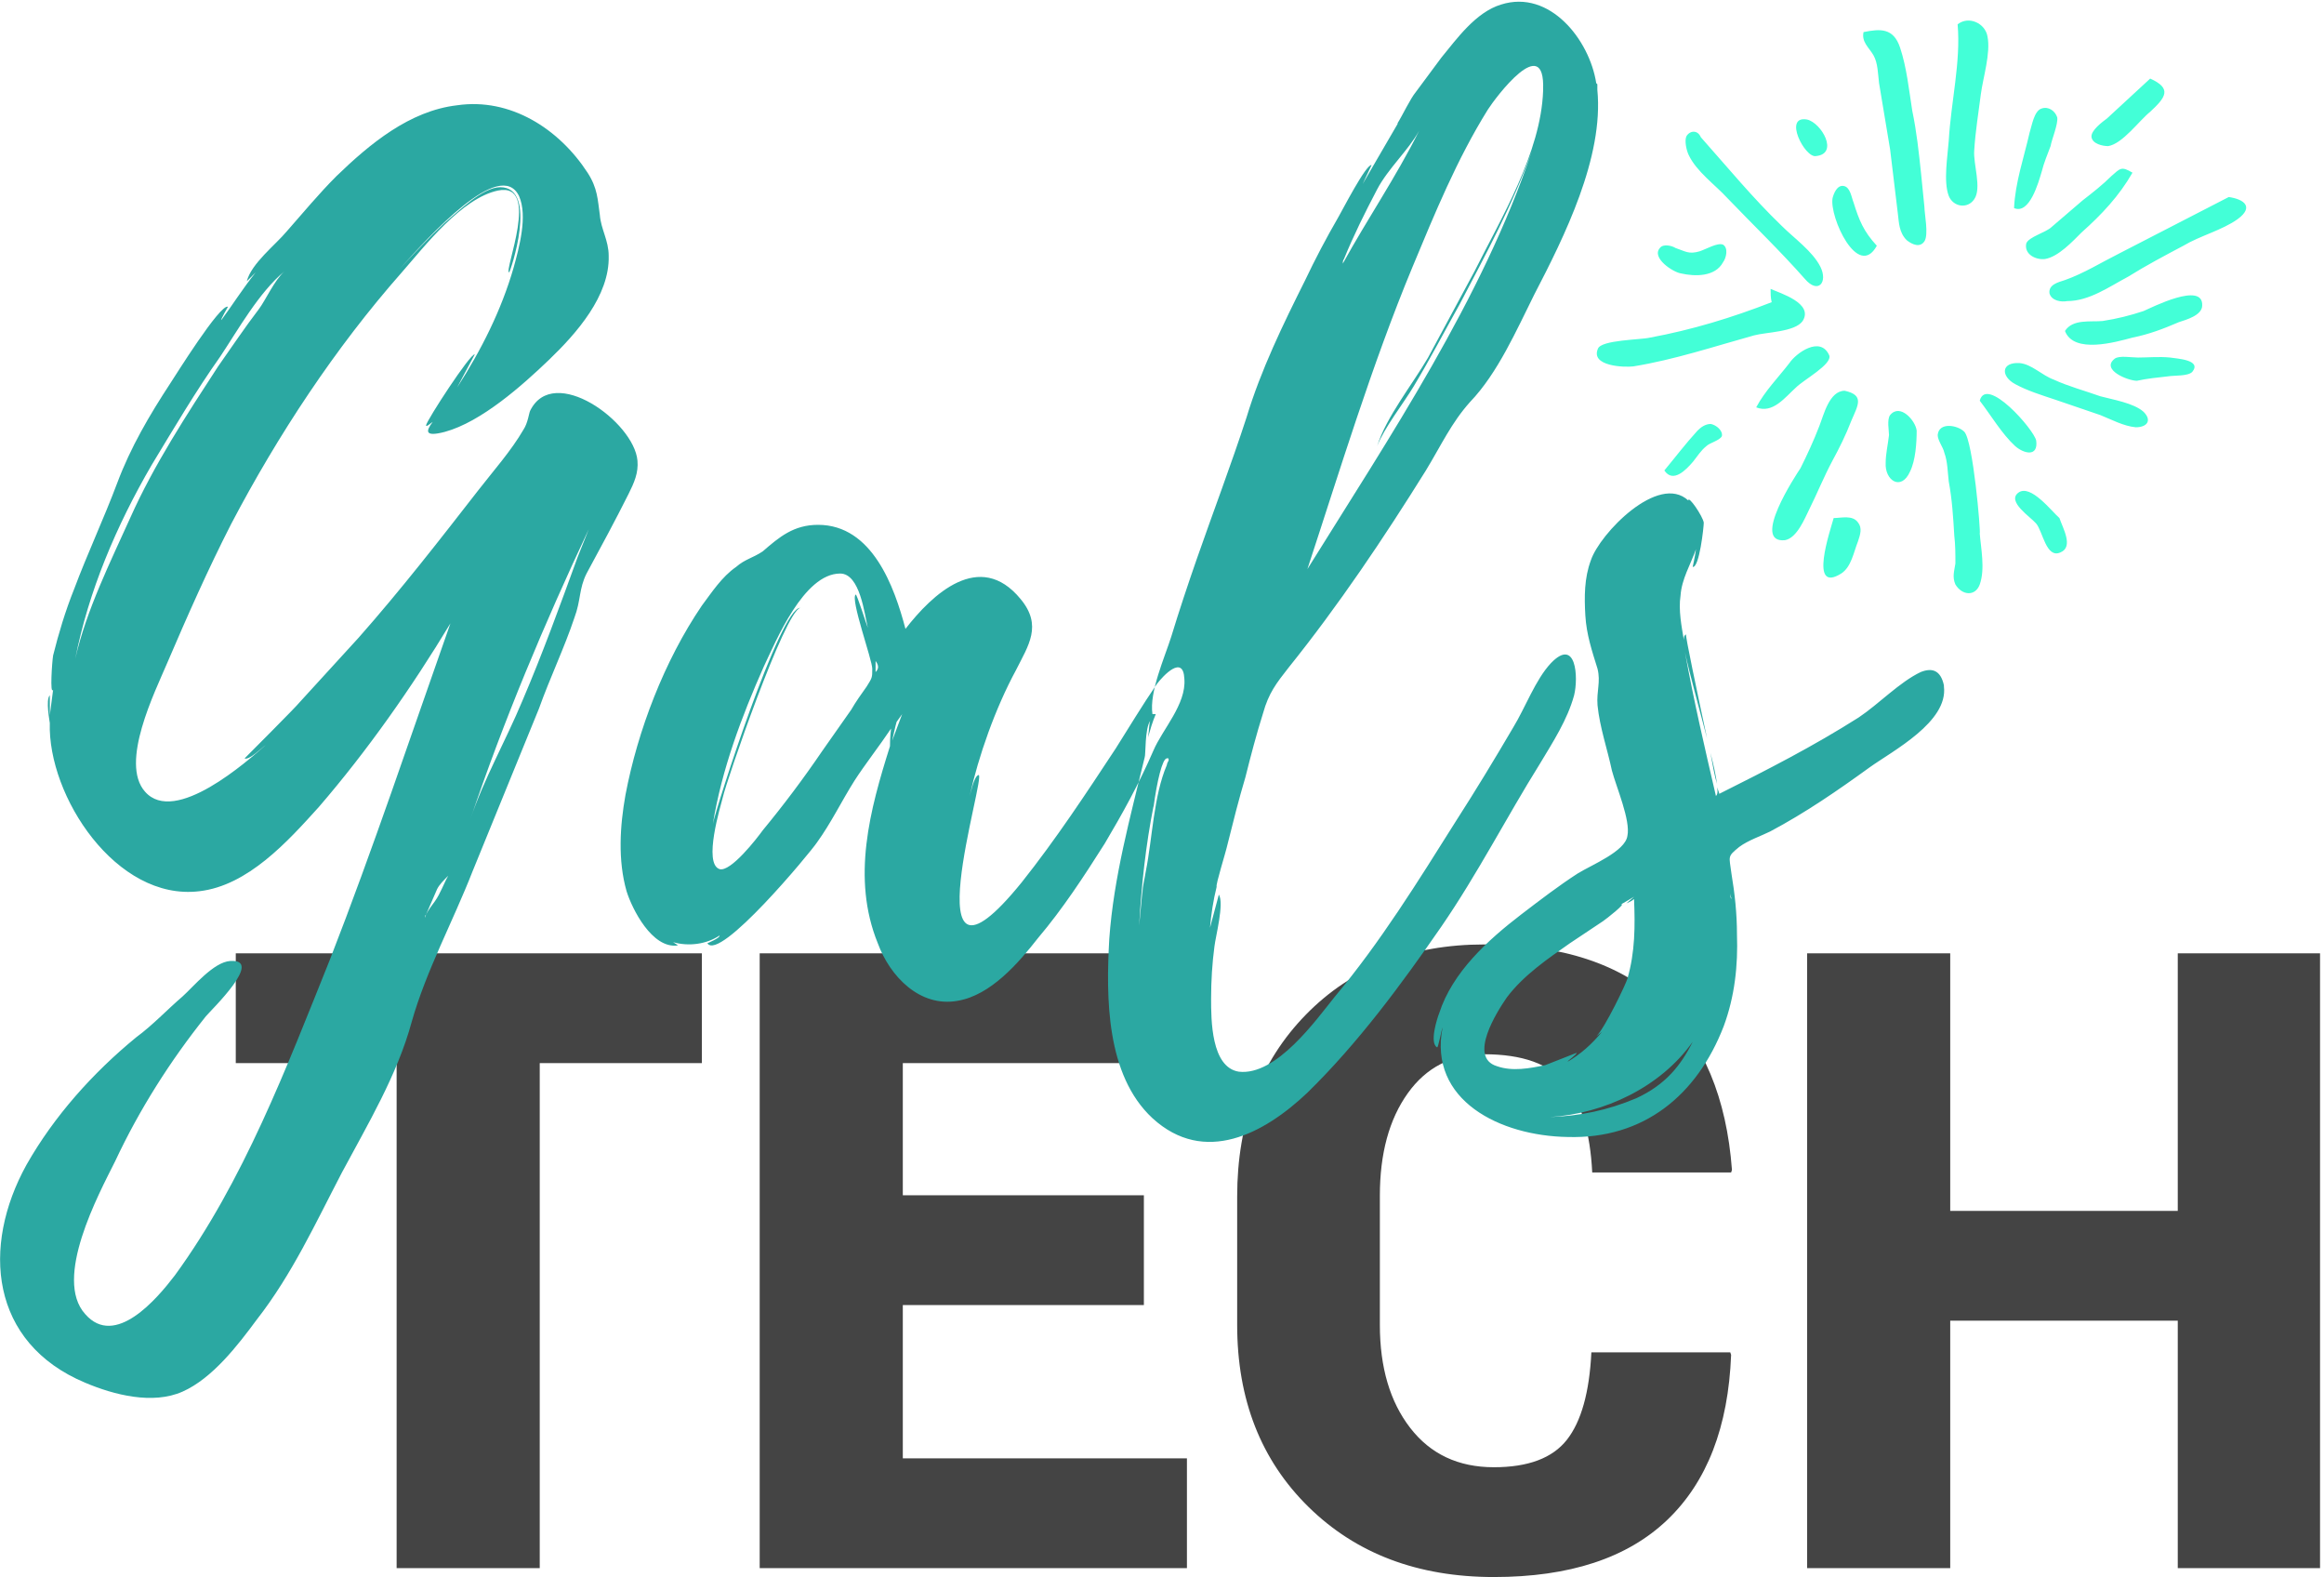
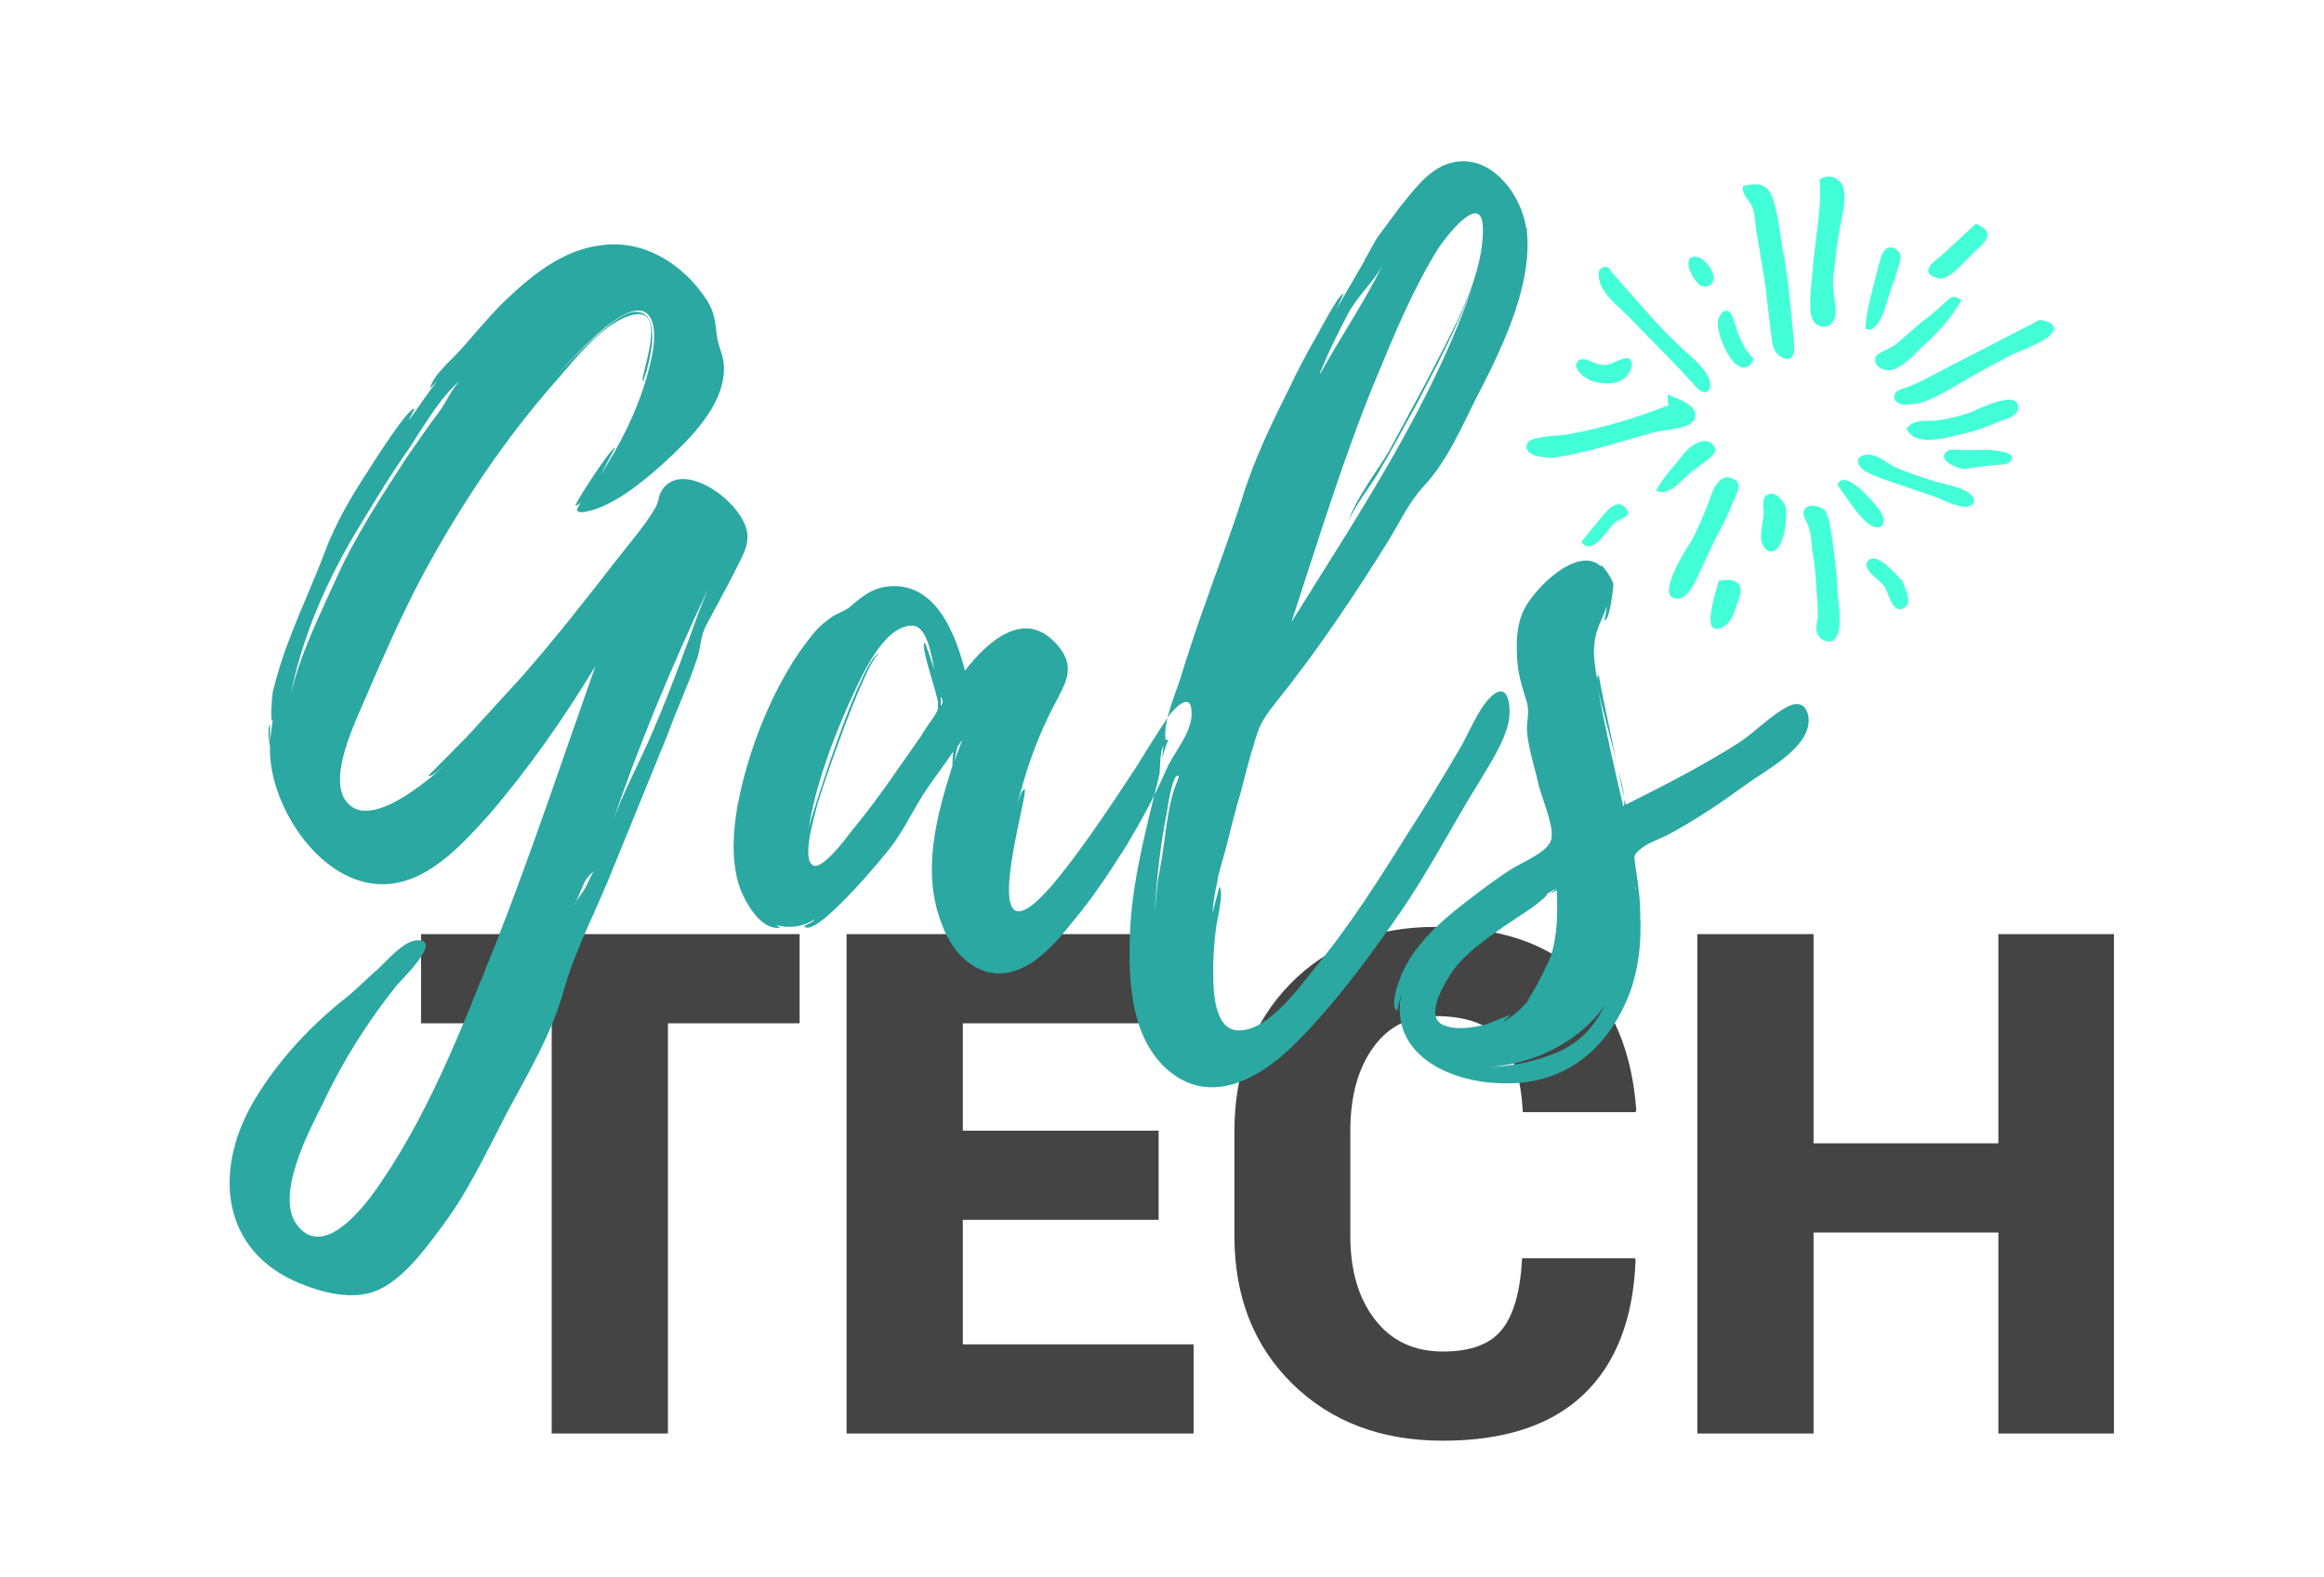
- <svg xmlns="http://www.w3.org/2000/svg" width="370px" height="251px" viewBox="0 0 370 251" version="1.1">
-   <defs />
+ <svg xmlns="http://www.w3.org/2000/svg" width="370px" height="251px" viewBox="0 0 370 251" version="1.1" id="svg13">
+   <defs id="defs6" />
  <g id="Artboard-3" stroke="none" stroke-width="1" fill="none" fill-rule="evenodd" transform="translate(-15, -74)">
-     <g id="GalsTech" transform="translate(15, 74)">
-       <path d="M111.741,169.214 L85.931,169.214 L85.931,249.601 L63.146,249.601 L63.146,169.214 L37.537,169.214 L37.537,151.739 L111.741,151.739 L111.741,169.214 Z M182.114,207.727 L143.735,207.727 L143.735,232.126 L188.969,232.126 L188.969,249.601 L120.949,249.601 L120.949,151.739 L189.104,151.739 L189.104,169.214 L143.735,169.214 L143.735,190.252 L182.114,190.252 L182.114,207.727 Z M275.473,215.255 L275.607,215.659 C275.159,227.13 271.765,235.89 265.425,241.939 C259.084,247.988 249.887,251.013 237.834,251.013 C225.735,251.013 215.9,247.294 208.327,239.855 C200.754,232.417 196.968,222.761 196.968,210.886 L196.968,190.453 C196.968,178.624 200.608,168.979 207.89,161.518 C215.171,154.057 224.637,150.327 236.288,150.327 C248.655,150.327 258.11,153.441 264.652,159.67 C271.194,165.898 274.891,174.748 275.742,186.219 L275.607,186.622 L253.494,186.622 C253.181,180.259 251.758,175.532 249.226,172.44 C246.694,169.348 242.382,167.803 236.288,167.803 C231.135,167.803 227.079,169.875 224.122,174.02 C221.165,178.165 219.686,183.598 219.686,190.319 L219.686,210.886 C219.686,217.653 221.299,223.119 224.525,227.286 C227.752,231.454 232.188,233.537 237.834,233.537 C243.3,233.537 247.176,232.081 249.461,229.168 C251.747,226.256 253.046,221.618 253.36,215.255 L275.473,215.255 Z M369.37,249.601 L346.719,249.601 L346.719,210.214 L310.491,210.214 L310.491,249.601 L287.706,249.601 L287.706,151.739 L310.491,151.739 L310.491,192.739 L346.719,192.739 L346.719,151.739 L369.37,151.739 L369.37,249.601 Z" id="TECH" fill="#444444" />
-       <path d="M101.489,73.317 C101.665,75.255 100.96,76.841 100.079,78.603 C97.965,82.832 95.674,87.06 93.384,91.289 C92.151,93.756 92.503,95.518 91.446,98.337 C89.86,103.094 87.569,107.852 85.807,112.785 L75.236,138.686 C72.064,146.791 67.835,154.544 65.545,162.649 C63.254,171.106 58.497,179.035 54.445,186.611 C50.216,194.716 46.516,202.821 40.877,210.045 C37.882,214.098 33.83,219.384 29.072,221.498 C24.315,223.612 18.148,222.027 13.567,220.088 C-1.586,213.745 -2.995,198.416 4.229,185.378 C8.634,177.625 14.8,170.754 21.672,165.115 C24.315,163.177 26.606,160.71 29.072,158.596 C30.834,157.01 34.006,153.134 36.649,152.958 C42.111,152.605 33.653,160.71 32.772,161.768 C27.134,168.815 22.201,176.568 18.324,184.849 C15.681,190.135 8.457,203.526 13.567,209.164 C18.324,214.626 25.02,206.698 27.839,202.997 C38.763,188.021 45.635,169.873 52.506,152.782 C59.378,135.162 65.369,117.19 71.712,99.218 C65.545,109.437 58.497,119.481 50.744,128.467 C45.811,133.929 39.468,140.976 31.715,141.857 C18.501,143.443 7.576,126.705 7.929,115.076 C7.929,114.899 7.224,111.376 7.929,110.671 L7.929,113.842 L8.457,109.79 C7.929,110.671 8.281,105.385 8.457,104.328 C9.338,100.804 10.396,97.28 11.805,93.756 C13.919,88.118 16.562,82.479 18.677,76.841 C20.791,71.203 23.786,66.093 27.134,60.983 C27.839,59.926 35.063,48.297 36.296,48.826 C36.296,48.826 35.063,50.94 35.239,50.94 C36.825,48.826 38.587,46.007 40.701,43.364 L39.292,44.773 C39.997,41.954 43.873,38.959 45.635,36.845 C48.278,33.849 50.744,30.854 53.564,28.035 C58.849,22.925 65.193,17.639 72.769,16.758 C81.226,15.525 88.979,20.458 93.56,27.506 C95.146,29.973 95.146,31.735 95.498,34.202 C95.674,36.492 96.908,38.254 96.908,40.721 C97.084,47.064 91.798,53.055 87.393,57.283 C83.165,61.336 76.645,67.15 70.831,68.736 C67.483,69.617 67.835,68.56 68.893,67.15 C68.364,67.503 67.835,68.031 67.835,67.679 C68.012,66.798 74.883,56.226 75.588,56.402 C75.588,56.402 72.945,61.336 72.769,61.688 C76.645,55.698 79.817,49.354 81.755,42.659 C82.636,39.488 84.046,34.378 82.636,31.206 C79.641,25.039 68.364,37.549 63.607,42.835 C65.897,40.368 68.188,37.902 70.831,35.435 C72.945,33.673 76.821,29.797 79.641,29.797 C85.807,29.797 81.226,43.364 81.05,43.364 C80.169,43.188 86.16,28.916 79.288,30.325 C73.474,31.559 67.659,39.135 63.959,43.364 C53.387,55.345 44.225,69.265 36.825,83.36 C33.125,90.584 29.777,98.161 26.606,105.561 C24.667,110.142 19.029,121.419 23.082,126 C27.839,131.462 39.468,121.066 42.287,118.6 C41.758,118.952 39.644,121.066 38.939,120.714 C38.939,120.714 47.221,112.433 47.749,111.728 L57.088,101.509 C63.783,93.932 69.95,86.003 76.117,78.074 C78.583,74.903 81.403,71.731 83.341,68.384 C84.046,67.326 84.222,65.741 84.398,65.388 C88.098,57.812 100.96,67.15 101.489,73.317 Z M24.139,74.022 C18.501,83.713 14.096,94.108 11.981,104.856 C13.743,97.104 17.62,89.351 20.791,82.303 C24.491,74.022 29.777,65.917 34.711,58.34 C36.825,55.345 38.939,52.174 41.23,49.178 C42.287,47.769 43.697,44.597 45.282,43.188 C41.23,46.535 37.882,52.526 35.063,56.755 C31.187,62.217 27.663,68.207 24.139,74.022 Z M91.974,88.646 L93.736,84.241 C86.688,99.218 80.169,114.723 74.883,130.405 C76.998,124.062 80.522,117.895 83.165,111.552 C86.336,104.151 89.155,96.399 91.974,88.646 Z M69.245,143.443 C70.126,142.21 70.655,140.624 71.359,139.391 C70.655,140.095 69.95,140.8 69.597,141.505 L67.835,145.558 C68.188,144.853 68.716,144.148 69.245,143.443 Z M67.659,146.086 L67.835,145.558 C67.659,145.734 67.659,145.91 67.659,146.086 Z M55.149,53.407 C55.149,53.583 54.973,53.759 54.797,53.759 C54.973,53.759 55.149,53.583 55.149,53.407 Z M188.559,108.028 C188.912,112.08 185.035,116.133 183.626,119.481 C181.335,124.766 178.692,129.524 175.873,134.281 C172.525,139.567 169.178,144.677 165.301,149.258 C162.13,153.31 157.725,158.42 152.439,159.301 C146.448,160.358 141.691,155.425 139.753,150.139 C135.524,139.743 138.519,128.819 141.691,118.776 C141.691,118.776 141.691,117.19 141.867,115.957 C140.105,118.6 137.639,121.771 136.053,124.238 C133.938,127.586 132.353,130.933 130.062,134.105 C129.005,135.691 114.557,153.134 112.619,150.139 C112.619,150.139 114.733,149.258 114.557,148.905 C112.442,150.315 109.623,150.667 107.157,149.962 C107.685,150.315 108.038,150.491 107.861,150.491 C103.809,151.02 100.637,144.677 99.756,141.857 C98.347,136.924 98.699,131.462 99.58,126.528 C101.518,116.309 105.747,105.209 111.738,96.399 C113.323,94.284 114.909,91.818 117.2,90.232 C118.609,88.999 119.843,88.822 121.428,87.765 C124.071,85.475 126.362,83.537 130.238,83.537 C138.872,83.537 142.396,93.404 144.158,100.099 C148.386,94.637 155.963,87.413 162.482,95.342 C166.006,99.57 163.716,102.742 161.777,106.618 C158.43,112.785 155.787,120.362 154.377,126.705 C154.553,126.176 155.082,123.533 155.787,123.357 C157.196,123.004 144.51,162.825 162.658,140.448 C168.12,133.576 172.878,126.352 177.635,119.128 C179.749,115.78 181.864,112.256 184.154,108.909 C185.211,107.499 188.383,104.151 188.559,108.028 Z M137.991,109.261 C138.872,107.852 138.872,107.852 138.872,106.442 C138.872,105.032 135.348,95.342 136.229,94.637 C136.405,94.461 137.991,99.57 138.167,99.923 C137.639,97.808 136.934,91.289 133.762,91.289 C127.948,91.289 123.543,102.037 121.605,106.09 C118.081,114.018 114.909,122.476 113.5,131.109 C114.028,128.467 124.248,96.575 127.419,96.751 C124.952,97.28 115.614,124.414 115.085,126.881 C114.733,128.29 111.914,137.453 114.557,138.334 C116.319,138.862 120.547,133.4 121.428,132.167 C124.776,128.114 127.948,123.885 130.943,119.481 L135.524,112.961 C136.229,111.728 137.11,110.495 137.991,109.261 Z M142.043,117.895 L143.629,113.666 L142.748,114.899 C142.572,115.428 142.043,117.895 142.043,117.895 Z M139.4,106.971 C139.929,106.442 139.929,105.913 139.4,105.209 L139.4,106.971 Z M246.909,105.561 C250.962,101.332 251.314,107.852 250.61,110.671 C249.552,114.547 247.262,118.071 245.147,121.595 C239.862,130.052 235.28,139.038 229.466,147.496 C223.123,156.658 216.251,165.996 208.146,173.925 C201.275,180.444 191.76,185.554 183.479,177.978 C176.079,171.106 176.079,158.772 176.607,149.434 C177.312,139.567 179.955,130.052 182.245,120.538 C182.422,120.185 182.245,115.957 183.126,114.723 C182.95,115.076 182.95,116.309 182.774,117.366 C183.126,116.133 183.479,114.899 184.007,113.666 L183.479,113.666 C182.95,110.142 185.417,104.68 186.474,101.332 C187.708,97.28 189.117,93.051 190.527,88.999 C193.17,81.422 195.989,74.022 198.456,66.446 C200.746,58.869 204.27,51.645 207.794,44.597 C209.38,41.249 211.142,37.902 213.08,34.554 C213.608,33.673 217.485,26.097 218.366,26.273 L216.956,29.268 L222.594,19.577 L222.418,19.754 C223.299,18.344 224.533,15.701 225.414,14.644 L229.466,9.182 C231.933,6.186 234.928,1.958 238.981,0.724 C246.733,-1.742 253.076,6.363 254.133,13.234 L254.31,13.41 L254.31,14.291 C255.367,25.039 249.024,37.726 244.266,46.888 C241.447,52.526 238.452,59.398 234.047,63.979 C231.052,67.326 229.466,70.85 226.999,74.903 C220.304,85.651 213.08,96.399 205.151,106.266 C203.213,108.733 201.979,110.318 201.098,113.49 C200.041,116.838 199.16,120.185 198.279,123.709 C197.222,127.233 196.341,130.757 195.46,134.281 C195.108,135.867 193.522,140.8 193.698,141.153 C193.17,143.267 192.817,145.558 192.641,147.672 L194.051,142.386 C194.932,143.796 193.522,149.081 193.346,150.667 C192.993,153.31 192.817,156.129 192.817,158.948 C192.817,162.296 192.817,169.873 197.222,170.577 C203.213,171.282 209.556,162.296 212.551,158.596 C219.775,149.962 225.766,140.272 231.757,130.757 C234.928,125.824 237.923,120.89 240.919,115.78 C242.857,112.609 244.443,108.204 246.909,105.561 Z M224.885,42.483 C218.366,58.164 213.256,75.079 208.146,90.584 C221.185,69.617 235.985,47.593 243.914,23.982 C240.919,32.44 236.514,40.545 232.461,48.297 C229.995,52.702 227.704,57.107 225.061,61.512 C223.475,64.155 220.304,68.207 219.247,71.027 C220.656,66.446 224.885,61.16 227.352,56.931 L234.752,43.188 C238.981,34.73 245.324,24.335 245.676,14.468 L245.676,14.291 C246.028,4.953 238.1,15.525 236.866,17.463 C231.933,25.392 228.409,34.025 224.885,42.483 Z M219.247,30.149 C217.308,33.849 215.547,37.373 213.961,41.249 C213.785,41.426 213.785,41.778 213.785,41.954 C217.661,34.906 222.242,28.211 225.942,20.811 C224.18,23.982 221.009,26.801 219.247,30.149 Z M185.946,121.242 C186.122,121.066 186.122,120.538 185.769,120.714 C185.065,120.714 184.184,124.414 183.655,128.467 L183.655,128.29 C182.422,134.457 181.717,140.976 181.364,147.32 L181.893,141.681 L181.893,142.21 C181.893,140.976 182.245,139.919 182.422,138.686 C183.479,133.4 183.655,126.705 185.769,121.771 C185.769,121.771 185.769,121.595 185.946,121.242 Z M309.488,109.085 L309.488,109.261 C310.193,114.899 301.383,119.481 297.683,122.123 C292.574,125.824 287.464,129.348 281.826,132.343 C280.416,133.048 278.302,133.752 276.892,134.81 C274.954,136.395 275.306,136.219 275.659,139.038 C276.187,142.21 276.54,145.381 276.54,148.729 C276.716,153.663 276.187,158.596 274.425,163.353 C270.197,174.278 261.739,181.325 249.582,180.973 C238.834,180.797 227.381,175.158 229.672,163.53 C229.495,163.882 228.967,166.877 228.791,166.701 C227.557,165.996 228.791,162.12 229.143,161.239 C231.257,154.72 236.896,149.61 242.182,145.558 C245.177,143.267 248.172,140.976 251.168,139.038 C253.458,137.629 258.744,135.514 259.096,133.048 C259.625,130.581 257.334,125.295 256.63,122.652 C255.925,119.304 254.691,115.78 254.339,112.256 C254.163,109.966 254.868,108.556 254.339,106.442 C253.458,103.623 252.577,100.98 252.401,97.985 C252.225,94.989 252.225,91.994 253.282,89.175 C254.691,84.946 264.03,75.255 268.787,79.66 C268.787,78.779 271.078,82.127 271.254,83.184 C271.254,83.889 270.549,90.408 269.492,90.232 C269.492,90.232 269.844,88.646 270.02,87.413 C269.14,89.88 267.73,92.17 267.554,94.813 C267.201,97.104 267.73,99.747 268.082,101.861 C268.082,101.509 268.082,101.156 268.435,100.98 C268.259,100.98 270.197,110.142 271.782,117.542 C270.549,112.785 268.963,107.147 268.259,103.799 C269.668,111.552 271.43,119.128 273.192,126.705 C273.368,126.528 273.544,126.176 273.368,125.295 C273.544,125.824 273.721,126.176 273.721,126.352 C281.473,122.476 288.697,118.776 295.921,114.195 C299.093,112.08 302.441,108.556 305.788,106.971 C307.55,106.266 308.96,106.618 309.488,109.085 Z M238.305,169.696 C240.772,170.577 243.591,170.049 246.058,169.52 L250.991,167.582 C251.168,167.758 249.582,168.815 249.582,168.992 C251.696,167.758 253.458,166.172 255.044,164.234 L254.163,164.939 C255.572,163.53 258.92,156.482 259.096,155.777 C260.33,151.548 260.33,147.32 260.154,143.091 C259.801,143.443 259.273,143.619 258.92,143.796 L260.154,142.738 L258.039,143.972 C259.096,143.619 255.749,146.262 255.22,146.615 L249.934,150.139 C246.41,152.605 242.534,155.248 239.891,158.772 C238.305,161.063 233.724,168.287 238.305,169.696 Z M260.506,174.806 C265.087,172.692 267.554,169.696 269.492,165.82 C264.382,173.044 255.396,177.273 246.763,177.801 C251.52,177.625 255.925,176.744 260.506,174.806 Z M273.368,124.766 C273.192,123.533 272.84,121.771 272.311,119.833 C272.663,121.771 273.016,123.709 273.368,124.766 Z M275.659,143.091 C275.659,142.915 275.483,142.562 275.483,142.21 C275.483,142.562 275.483,142.915 275.659,143.091 Z" id="Gals" fill="#2BA8A2" />
-       <path d="M296.692,5.107 C299.335,4.579 301.449,4.402 302.507,7.574 C303.564,10.746 303.916,14.269 304.445,17.617 C305.15,20.965 305.502,24.313 305.854,27.66 L306.383,32.946 C306.383,34.003 307.088,37.351 306.383,38.408 C305.678,39.465 304.445,38.937 303.564,38.232 C302.33,36.999 302.33,35.413 302.154,34.003 L300.921,23.784 L299.159,13.212 C298.983,11.803 298.983,10.041 298.278,8.807 C297.573,7.574 296.34,6.693 296.692,5.107 Z M282.068,48.099 C281.892,47.394 281.892,46.69 281.892,45.985 C283.477,46.69 288.763,48.275 287.001,51.094 C285.768,52.856 281.187,52.856 279.249,53.385 C272.906,55.147 266.563,57.261 260.043,58.318 C258.634,58.495 253.172,58.318 254.405,55.499 C254.934,54.09 261.277,54.09 262.686,53.737 C269.382,52.504 275.725,50.566 282.068,48.099 Z M311.669,3.874 C312.197,9.865 310.612,16.208 310.259,22.374 C310.083,24.841 309.378,28.894 310.259,31.184 C310.964,32.946 313.255,33.299 314.312,31.713 C315.545,29.951 314.136,26.075 314.312,23.96 C314.488,20.965 315.017,17.793 315.369,14.974 C315.721,12.331 316.955,8.455 316.426,5.812 C316.074,3.698 313.431,2.464 311.669,3.874 Z M337.393,40.346 L354.837,31.36 C357.304,31.713 358.889,32.946 356.246,34.884 C353.78,36.646 350.256,37.527 347.613,39.113 C344.618,40.699 341.622,42.285 338.803,44.047 C335.808,45.632 332.636,47.923 329.112,47.923 C328.231,48.099 326.646,47.923 326.293,46.69 C326.117,45.28 327.703,44.928 328.76,44.575 C331.755,43.518 334.574,41.756 337.393,40.346 Z M315.193,84.924 C315.369,87.215 316.074,90.562 315.193,93.029 C314.488,94.967 312.374,94.791 311.316,93.029 C310.788,91.796 311.14,90.915 311.316,89.681 C311.316,88.272 311.316,86.686 311.14,85.276 C310.964,82.281 310.788,79.462 310.259,76.643 C310.083,75.233 310.083,73.471 309.554,72.062 C309.378,71.181 308.497,70.124 308.497,69.243 C308.673,67.128 311.669,67.657 312.726,68.714 C314.136,70.124 315.369,84.748 315.193,84.924 Z M293.697,62.195 C296.868,62.9 295.811,64.485 294.754,66.952 C293.873,69.243 292.816,71.357 291.759,73.295 C290.349,75.938 289.292,78.581 288.059,81.048 C287.354,82.457 286.12,85.629 284.182,85.981 C278.72,86.51 285.944,75.586 286.649,74.529 C287.706,72.414 288.763,70.124 289.644,67.833 C290.349,66.071 291.23,62.195 293.697,62.195 Z M270.791,21.846 C275.02,26.603 279.073,31.537 283.654,35.942 C285.592,37.88 288.587,39.994 289.821,42.461 C291.054,44.928 289.468,46.866 287.354,44.399 C283.477,39.994 279.073,35.765 275.02,31.537 C273.082,29.422 270.087,27.308 268.853,24.665 C268.501,23.96 268.148,22.374 268.501,21.67 C269.029,20.789 270.263,20.613 270.791,21.846 Z M328.76,52.68 C329.993,50.742 332.812,51.271 334.751,51.094 C337.041,50.742 339.155,50.213 341.27,49.509 C342.503,48.98 350.784,44.751 350.608,48.628 C350.608,50.213 347.965,50.918 346.908,51.271 C344.441,52.328 342.151,53.209 339.508,53.737 C336.865,54.442 330.169,56.38 328.76,52.68 Z M340.036,68.009 C338.098,67.833 336.16,66.776 334.398,66.071 L327.174,63.604 C325.06,62.9 322.769,62.195 320.831,61.138 C318.54,59.904 318.54,57.614 321.536,57.79 C323.474,57.966 325.06,59.728 326.998,60.433 C329.288,61.49 331.931,62.195 334.398,63.076 C336.336,63.604 339.684,64.133 341.27,65.543 C342.679,66.952 341.798,68.009 340.036,68.009 Z M339.508,27.484 C337.393,31.184 334.574,34.18 331.403,36.999 C329.993,38.408 327.703,40.875 325.588,41.227 C324.179,41.404 322.241,40.523 322.593,38.761 C322.945,37.704 325.765,36.999 326.646,36.118 L331.579,31.889 C333.165,30.656 334.751,29.422 336.16,28.013 C337.57,26.779 337.746,26.427 339.508,27.484 Z M320.655,33.122 C320.831,29.07 322.241,25.017 323.122,21.141 C323.474,20.084 323.826,17.617 325.06,17.265 C326.117,16.912 327.174,17.617 327.526,18.674 C327.703,19.732 326.646,22.198 326.469,23.255 C325.941,24.665 325.412,25.898 325.06,27.308 C324.531,29.07 323.122,34.18 320.655,33.122 Z M335.455,18.851 C334.751,19.379 332.812,20.789 332.989,21.846 C333.165,22.903 334.751,23.255 335.632,23.255 C337.922,22.903 340.565,19.203 342.327,17.793 C344.794,15.503 345.851,14.093 342.327,12.507 L335.455,18.851 Z M305.15,68.538 C304.973,66.952 302.507,64.133 300.921,66.071 C300.392,66.776 300.745,68.538 300.745,69.243 C300.568,70.828 300.216,72.238 300.216,73.648 C300.04,76.467 302.683,78.229 304.092,75.057 C304.973,73.295 305.15,70.476 305.15,68.538 Z M279.601,64.838 C281.011,62.195 283.125,60.08 284.887,57.79 C285.944,56.204 289.821,53.385 291.23,56.557 C291.759,57.966 287.178,60.433 285.944,61.666 C284.182,63.252 282.244,65.895 279.601,64.838 Z M291.935,82.457 C293.168,82.457 294.93,81.929 295.811,83.162 C296.516,84.043 296.164,85.1 295.811,86.157 C295.106,87.919 294.754,90.21 293.168,91.267 C287.882,94.615 291.406,84.395 291.935,82.457 Z M340.213,60.609 C338.803,60.609 334.398,58.847 336.689,57.085 C337.393,56.557 339.332,56.909 340.389,56.909 C341.975,56.909 343.737,56.733 345.498,56.909 C346.556,57.085 350.608,57.261 349.022,59.199 C348.318,59.904 346.203,59.728 345.146,59.904 C343.56,60.08 341.798,60.257 340.213,60.609 Z M267.62,43.518 C266.386,43.342 262.863,41.051 264.272,39.465 C264.801,38.761 266.21,39.113 266.739,39.465 C268.325,39.994 268.853,40.523 270.615,39.994 C271.672,39.642 273.434,38.585 274.315,38.937 C275.196,39.465 274.844,41.051 274.315,41.756 C273.082,44.047 269.91,44.047 267.62,43.518 Z M298.807,39.113 C295.811,44.575 291.23,34.532 291.759,31.537 C291.935,30.832 292.463,29.422 293.521,29.599 C294.578,29.775 294.754,31.36 295.106,32.241 C295.987,35.061 296.692,36.823 298.807,39.113 Z M327.879,82.457 C326.646,81.4 323.298,76.995 321.36,78.405 C319.421,79.814 323.298,82.281 324.179,83.338 C325.236,84.572 325.765,88.977 328.055,87.919 C330.169,87.038 328.407,84.043 327.879,82.457 Z M315.193,63.781 C316.25,59.728 323.826,68.362 324.179,70.124 C324.531,72.767 322.241,72.238 320.831,71.005 C318.717,69.066 316.955,66.071 315.193,63.781 Z M264.977,74.881 C266.386,76.995 268.501,74.705 269.558,73.471 C270.263,72.59 270.791,71.709 271.672,71.005 C272.201,70.476 273.787,70.124 274.139,69.419 C274.315,68.538 273.258,67.657 272.377,67.481 C271.496,67.481 270.791,68.009 270.263,68.538 C268.325,70.652 266.739,72.767 264.977,74.881 Z M289.116,24.841 C292.816,24.489 289.997,19.555 287.706,19.027 C283.83,18.322 287.354,25.194 289.116,24.841 Z" id="j" fill="#43FFD7" />
+     <g id="GalsTech" transform="matrix(0.8122225,0,0,0.8122225,51.54572,99.43703)">
+       <path d="M 111.741,169.214 H 85.931 v 80.387 H 63.146 V 169.214 H 37.537 v -17.476 h 74.204 z m 70.373,38.513 h -38.379 v 24.398 h 45.235 v 17.476 h -68.02 v -97.863 h 68.154 v 17.476 h -45.369 v 21.038 h 38.379 z m 93.36,7.528 0.134,0.403 c -0.448,11.471 -3.842,20.231 -10.183,26.28 -6.34,6.049 -15.537,9.074 -27.591,9.074 -12.098,0 -21.934,-3.719 -29.507,-11.157 -7.573,-7.438 -11.359,-17.095 -11.359,-28.969 v -20.433 c 0,-11.83 3.641,-21.475 10.922,-28.935 7.282,-7.461 16.747,-11.191 28.398,-11.191 12.367,0 21.822,3.114 28.364,9.343 6.542,6.228 10.239,15.078 11.09,26.549 l -0.134,0.403 h -22.113 c -0.314,-6.363 -1.736,-11.09 -4.268,-14.182 -2.532,-3.092 -6.845,-4.638 -12.939,-4.638 -5.153,0 -9.208,2.072 -12.166,6.217 -2.957,4.145 -4.436,9.578 -4.436,16.299 v 20.567 c 0,6.766 1.613,12.233 4.839,16.4 3.226,4.167 7.662,6.251 13.308,6.251 5.467,0 9.343,-1.456 11.628,-4.369 2.285,-2.913 3.585,-7.55 3.898,-13.913 z m 93.897,34.346 h -22.651 v -39.387 h -36.228 v 39.387 h -22.785 v -97.863 h 22.785 v 41 h 36.228 v -41 h 22.651 z" id="TECH" style="fill:#444444" />
+       <path d="m 101.489,73.317 c 0.176,1.938 -0.529,3.524 -1.41,5.286 -2.114,4.229 -4.405,8.457 -6.695,12.686 -1.233,2.467 -0.881,4.229 -1.938,7.048 -1.586,4.757 -3.876,9.515 -5.638,14.448 L 75.236,138.686 c -3.172,8.105 -7.4,15.858 -9.691,23.963 -2.291,8.457 -7.048,16.386 -11.1,23.963 -4.229,8.105 -7.929,16.21 -13.567,23.434 -2.995,4.053 -7.048,9.338 -11.805,11.453 -4.757,2.114 -10.924,0.529 -15.505,-1.41 -15.153,-6.343 -16.562,-21.672 -9.338,-34.711 4.405,-7.753 10.572,-14.624 17.443,-20.263 2.643,-1.938 4.933,-4.405 7.4,-6.519 1.762,-1.586 4.933,-5.462 7.576,-5.638 5.462,-0.352 -2.995,7.753 -3.876,8.81 -5.638,7.048 -10.572,14.8 -14.448,23.082 -2.643,5.286 -9.867,18.677 -4.757,24.315 4.757,5.462 11.453,-2.467 14.272,-6.167 C 38.763,188.021 45.635,169.873 52.506,152.782 59.378,135.162 65.369,117.19 71.712,99.218 65.545,109.437 58.497,119.481 50.744,128.467 45.811,133.929 39.468,140.976 31.715,141.857 18.501,143.443 7.576,126.705 7.929,115.076 c 0,-0.176 -0.705,-3.7 0,-4.405 v 3.172 l 0.529,-4.053 c -0.529,0.881 -0.176,-4.405 0,-5.462 0.881,-3.524 1.938,-7.048 3.348,-10.572 2.114,-5.638 4.757,-11.277 6.872,-16.915 2.114,-5.638 5.11,-10.748 8.457,-15.858 0.705,-1.057 7.929,-12.686 9.162,-12.158 0,0 -1.233,2.114 -1.057,2.114 1.586,-2.114 3.348,-4.933 5.462,-7.576 l -1.41,1.41 c 0.705,-2.819 4.581,-5.814 6.343,-7.929 2.643,-2.995 5.11,-5.991 7.929,-8.81 5.286,-5.11 11.629,-10.396 19.205,-11.277 8.457,-1.233 16.21,3.7 20.791,10.748 1.586,2.467 1.586,4.229 1.938,6.695 0.176,2.291 1.41,4.053 1.41,6.519 0.176,6.343 -5.11,12.334 -9.515,16.562 -4.229,4.053 -10.748,9.867 -16.562,11.453 -3.348,0.881 -2.995,-0.176 -1.938,-1.586 -0.529,0.352 -1.057,0.881 -1.057,0.529 0.176,-0.881 7.048,-11.453 7.753,-11.277 0,0 -2.643,4.933 -2.819,5.286 3.876,-5.991 7.048,-12.334 8.986,-19.029 0.881,-3.172 2.291,-8.281 0.881,-11.453 -2.995,-6.167 -14.272,6.343 -19.029,11.629 2.291,-2.467 4.581,-4.933 7.224,-7.4 2.114,-1.762 5.991,-5.638 8.81,-5.638 6.167,0 1.586,13.567 1.41,13.567 -0.881,-0.176 5.11,-14.448 -1.762,-13.039 -5.814,1.233 -11.629,8.81 -15.329,13.039 -10.572,11.981 -19.734,25.901 -27.134,39.997 -3.7,7.224 -7.048,14.8 -10.219,22.201 -1.938,4.581 -7.576,15.858 -3.524,20.439 4.757,5.462 16.386,-4.933 19.205,-7.4 -0.529,0.352 -2.643,2.467 -3.348,2.114 0,0 8.281,-8.281 8.81,-8.986 l 9.338,-10.219 c 6.695,-7.576 12.862,-15.505 19.029,-23.434 2.467,-3.172 5.286,-6.343 7.224,-9.691 0.705,-1.057 0.881,-2.643 1.057,-2.995 3.7,-7.576 16.562,1.762 17.091,7.929 z m -77.35,0.705 c -5.638,9.691 -10.043,20.086 -12.158,30.834 1.762,-7.753 5.638,-15.505 8.81,-22.553 3.7,-8.281 8.986,-16.386 13.919,-23.963 2.114,-2.995 4.229,-6.167 6.519,-9.162 1.057,-1.41 2.467,-4.581 4.053,-5.991 -4.053,3.348 -7.4,9.338 -10.219,13.567 -3.876,5.462 -7.4,11.453 -10.924,17.267 z m 67.835,14.624 1.762,-4.405 c -7.048,14.977 -13.567,30.482 -18.853,46.163 2.114,-6.343 5.638,-12.51 8.281,-18.853 3.172,-7.4 5.991,-15.153 8.81,-22.905 z M 69.245,143.443 c 0.881,-1.233 1.41,-2.819 2.114,-4.053 -0.705,0.705 -1.41,1.41 -1.762,2.114 l -1.762,4.053 c 0.352,-0.705 0.881,-1.41 1.41,-2.114 z m -1.586,2.643 0.176,-0.529 c -0.176,0.176 -0.176,0.352 -0.176,0.529 z M 55.149,53.407 c 0,0.176 -0.176,0.352 -0.352,0.352 0.176,0 0.352,-0.176 0.352,-0.352 z M 188.559,108.028 c 0.352,4.053 -3.524,8.105 -4.933,11.453 -2.291,5.286 -4.933,10.043 -7.753,14.8 -3.348,5.286 -6.695,10.396 -10.572,14.977 -3.172,4.053 -7.576,9.162 -12.862,10.043 -5.991,1.057 -10.748,-3.876 -12.686,-9.162 -4.229,-10.396 -1.233,-21.32 1.938,-31.363 0,0 0,-1.586 0.176,-2.819 -1.762,2.643 -4.229,5.814 -5.814,8.281 -2.114,3.348 -3.7,6.695 -5.991,9.867 -1.057,1.586 -15.505,19.029 -17.443,16.034 0,0 2.114,-0.881 1.938,-1.233 -2.114,1.41 -4.934,1.762 -7.4,1.057 0.529,0.352 0.881,0.529 0.705,0.529 -4.053,0.529 -7.224,-5.814 -8.105,-8.634 -1.41,-4.933 -1.057,-10.396 -0.176,-15.329 1.938,-10.219 6.167,-21.32 12.158,-30.13 1.586,-2.114 3.172,-4.581 5.462,-6.167 1.41,-1.233 2.643,-1.41 4.229,-2.467 2.643,-2.291 4.933,-4.229 8.81,-4.229 8.634,0 12.158,9.867 13.919,16.562 4.229,-5.462 11.805,-12.686 18.324,-4.757 3.524,4.229 1.233,7.4 -0.705,11.277 -3.348,6.167 -5.991,13.743 -7.4,20.086 0.176,-0.529 0.705,-3.172 1.41,-3.348 1.41,-0.352 -11.277,39.468 6.872,17.091 5.462,-6.872 10.219,-14.096 14.977,-21.32 2.114,-3.348 4.229,-6.872 6.519,-10.219 1.057,-1.41 4.229,-4.757 4.405,-0.881 z m -50.568,1.233 c 0.881,-1.41 0.881,-1.41 0.881,-2.819 0,-1.41 -3.524,-11.1 -2.643,-11.805 0.176,-0.176 1.762,4.933 1.938,5.286 -0.529,-2.114 -1.233,-8.634 -4.405,-8.634 -5.814,0 -10.219,10.748 -12.158,14.8 -3.524,7.929 -6.695,16.386 -8.105,25.02 0.529,-2.643 10.748,-34.534 13.919,-34.358 -2.467,0.529 -11.805,27.663 -12.334,30.13 -0.352,1.41 -3.172,10.572 -0.529,11.453 1.762,0.529 5.991,-4.933 6.872,-6.167 3.348,-4.053 6.519,-8.281 9.515,-12.686 l 4.581,-6.519 c 0.705,-1.233 1.586,-2.467 2.467,-3.7 z m 4.053,8.634 1.586,-4.229 -0.881,1.233 c -0.176,0.529 -0.705,2.995 -0.705,2.995 z m -2.643,-10.924 c 0.529,-0.529 0.529,-1.057 0,-1.762 z m 107.509,-1.41 c 4.053,-4.229 4.405,2.291 3.7,5.11 -1.057,3.876 -3.348,7.4 -5.462,10.924 -5.286,8.457 -9.867,17.443 -15.681,25.901 -6.343,9.162 -13.215,18.501 -21.32,26.429 -6.872,6.519 -16.386,11.629 -24.667,4.053 -7.4,-6.872 -7.4,-19.205 -6.872,-28.544 0.705,-9.867 3.348,-19.382 5.638,-28.896 0.176,-0.352 0,-4.581 0.881,-5.814 -0.176,0.352 -0.176,1.586 -0.352,2.643 0.352,-1.233 0.705,-2.467 1.233,-3.7 h -0.529 c -0.529,-3.524 1.938,-8.986 2.995,-12.334 1.233,-4.053 2.643,-8.281 4.053,-12.334 2.643,-7.576 5.462,-14.977 7.929,-22.553 2.291,-7.576 5.814,-14.8 9.338,-21.848 1.586,-3.348 3.348,-6.695 5.286,-10.043 0.529,-0.881 4.405,-8.457 5.286,-8.281 l -1.41,2.995 5.638,-9.691 -0.176,0.176 c 0.881,-1.41 2.114,-4.053 2.995,-5.11 l 4.053,-5.462 c 2.467,-2.995 5.462,-7.224 9.515,-8.457 7.753,-2.467 14.096,5.638 15.153,12.51 l 0.176,0.176 v 0.881 c 1.057,10.748 -5.286,23.434 -10.043,32.596 -2.819,5.638 -5.814,12.51 -10.219,17.091 -2.995,3.348 -4.581,6.872 -7.048,10.924 -6.695,10.748 -13.919,21.496 -21.848,31.363 -1.938,2.467 -3.172,4.053 -4.053,7.224 -1.057,3.348 -1.938,6.695 -2.819,10.219 -1.057,3.524 -1.938,7.048 -2.819,10.572 -0.352,1.586 -1.938,6.519 -1.762,6.872 -0.529,2.114 -0.881,4.405 -1.057,6.519 l 1.41,-5.286 c 0.881,1.41 -0.529,6.695 -0.705,8.281 -0.352,2.643 -0.529,5.462 -0.529,8.281 0,3.348 0,10.924 4.405,11.629 5.991,0.705 12.334,-8.281 15.329,-11.981 7.224,-8.634 13.215,-18.324 19.205,-27.839 3.172,-4.933 6.167,-9.867 9.162,-14.977 1.938,-3.172 3.524,-7.576 5.991,-10.219 z M 224.885,42.483 c -6.519,15.681 -11.629,32.596 -16.739,48.102 13.039,-20.967 27.839,-42.992 35.768,-66.602 -2.995,8.457 -7.4,16.562 -11.453,24.315 -2.467,4.405 -4.757,8.81 -7.4,13.215 -1.586,2.643 -4.757,6.695 -5.814,9.515 1.41,-4.581 5.638,-9.867 8.105,-14.096 l 7.4,-13.743 c 4.229,-8.457 10.572,-18.853 10.924,-28.72 v -0.176 c 0.352,-9.338 -7.576,1.233 -8.81,3.172 -4.933,7.929 -8.457,16.562 -11.981,25.02 z m -5.638,-12.334 c -1.938,3.7 -3.7,7.224 -5.286,11.1 -0.176,0.176 -0.176,0.529 -0.176,0.705 3.876,-7.048 8.457,-13.743 12.158,-21.144 -1.762,3.172 -4.933,5.991 -6.695,9.338 z m -33.301,91.093 c 0.176,-0.176 0.176,-0.705 -0.176,-0.529 -0.705,0 -1.586,3.7 -2.114,7.753 v -0.176 c -1.233,6.167 -1.938,12.686 -2.291,19.029 l 0.529,-5.638 v 0.529 c 0,-1.233 0.352,-2.291 0.529,-3.524 1.057,-5.286 1.233,-11.981 3.348,-16.915 0,0 0,-0.176 0.176,-0.529 z m 123.543,-12.158 v 0.176 c 0.705,5.638 -8.105,10.219 -11.805,12.862 -5.11,3.7 -10.219,7.224 -15.858,10.219 -1.41,0.705 -3.524,1.41 -4.933,2.467 -1.938,1.586 -1.586,1.41 -1.233,4.229 0.529,3.172 0.881,6.343 0.881,9.691 0.176,4.933 -0.352,9.867 -2.114,14.624 -4.229,10.924 -12.686,17.972 -24.844,17.62 -10.748,-0.176 -22.201,-5.814 -19.91,-17.443 -0.176,0.352 -0.705,3.348 -0.881,3.172 -1.233,-0.705 0,-4.581 0.352,-5.462 2.114,-6.519 7.753,-11.629 13.039,-15.681 2.995,-2.291 5.991,-4.581 8.986,-6.519 2.291,-1.41 7.576,-3.524 7.929,-5.991 0.529,-2.467 -1.762,-7.753 -2.467,-10.396 -0.705,-3.348 -1.938,-6.872 -2.291,-10.396 -0.176,-2.291 0.529,-3.7 0,-5.814 -0.881,-2.819 -1.762,-5.462 -1.938,-8.457 -0.176,-2.995 -0.176,-5.991 0.881,-8.81 1.41,-4.229 10.748,-13.919 15.505,-9.515 0,-0.881 2.291,2.467 2.467,3.524 0,0.705 -0.705,7.224 -1.762,7.048 0,0 0.352,-1.586 0.529,-2.819 -0.881,2.467 -2.291,4.757 -2.467,7.4 -0.352,2.291 0.176,4.933 0.529,7.048 0,-0.352 0,-0.705 0.352,-0.881 -0.176,0 1.762,9.162 3.348,16.562 -1.233,-4.757 -2.819,-10.396 -3.524,-13.743 1.41,7.753 3.172,15.329 4.933,22.905 0.176,-0.176 0.352,-0.529 0.176,-1.41 0.176,0.529 0.352,0.881 0.352,1.057 7.753,-3.876 14.977,-7.576 22.201,-12.158 3.172,-2.114 6.519,-5.638 9.867,-7.224 1.762,-0.705 3.172,-0.352 3.7,2.114 z m -71.183,60.611 c 2.467,0.881 5.286,0.352 7.753,-0.176 l 4.933,-1.938 c 0.176,0.176 -1.41,1.233 -1.41,1.41 2.114,-1.233 3.876,-2.819 5.462,-4.757 l -0.881,0.705 c 1.41,-1.41 4.757,-8.457 4.933,-9.162 1.233,-4.229 1.233,-8.457 1.057,-12.686 -0.352,0.352 -0.881,0.529 -1.233,0.705 l 1.233,-1.057 -2.114,1.233 c 1.057,-0.352 -2.291,2.291 -2.819,2.643 l -5.286,3.524 c -3.524,2.467 -7.4,5.11 -10.043,8.634 -1.586,2.291 -6.167,9.515 -1.586,10.924 z m 22.201,5.11 c 4.581,-2.114 7.048,-5.11 8.986,-8.986 -5.11,7.224 -14.096,11.453 -22.729,11.981 4.757,-0.176 9.162,-1.057 13.743,-2.995 z m 12.862,-50.04 c -0.176,-1.233 -0.529,-2.995 -1.057,-4.933 0.352,1.938 0.705,3.876 1.057,4.933 z m 2.291,18.324 c 0,-0.176 -0.176,-0.529 -0.176,-0.881 0,0.352 0,0.705 0.176,0.881 z" id="Gals" style="fill:#2ba8a2" />
+       <path d="m 296.692,5.107 c 2.643,-0.529 4.757,-0.705 5.814,2.467 1.057,3.172 1.41,6.695 1.938,10.043 0.705,3.348 1.057,6.695 1.41,10.043 l 0.529,5.286 c 0,1.057 0.705,4.405 0,5.462 -0.705,1.057 -1.938,0.529 -2.819,-0.176 -1.233,-1.233 -1.233,-2.819 -1.41,-4.229 l -1.233,-10.219 -1.762,-10.572 c -0.176,-1.41 -0.176,-3.172 -0.881,-4.405 -0.705,-1.233 -1.938,-2.114 -1.586,-3.7 z M 282.068,48.099 c -0.176,-0.705 -0.176,-1.41 -0.176,-2.114 1.586,0.705 6.872,2.291 5.11,5.11 -1.233,1.762 -5.814,1.762 -7.753,2.291 -6.343,1.762 -12.686,3.876 -19.205,4.933 -1.41,0.176 -6.872,0 -5.638,-2.819 0.529,-1.41 6.872,-1.41 8.281,-1.762 6.695,-1.233 13.039,-3.172 19.382,-5.638 z M 311.669,3.874 c 0.529,5.991 -1.057,12.334 -1.41,18.501 -0.176,2.467 -0.881,6.519 0,8.81 0.705,1.762 2.995,2.114 4.053,0.529 1.233,-1.762 -0.176,-5.638 0,-7.753 0.176,-2.995 0.705,-6.167 1.057,-8.986 0.352,-2.643 1.586,-6.519 1.057,-9.162 -0.352,-2.114 -2.995,-3.348 -4.757,-1.938 z m 25.725,36.473 17.443,-8.986 c 2.467,0.352 4.053,1.586 1.41,3.524 -2.467,1.762 -5.991,2.643 -8.634,4.229 -2.995,1.586 -5.991,3.172 -8.81,4.933 -2.995,1.586 -6.167,3.876 -9.691,3.876 -0.881,0.176 -2.467,0 -2.819,-1.233 -0.176,-1.41 1.41,-1.762 2.467,-2.114 2.995,-1.057 5.814,-2.819 8.634,-4.229 z m -22.201,44.578 c 0.176,2.291 0.881,5.638 0,8.105 -0.705,1.938 -2.819,1.762 -3.876,0 -0.529,-1.233 -0.176,-2.114 0,-3.348 0,-1.41 0,-2.995 -0.176,-4.405 -0.176,-2.995 -0.352,-5.814 -0.881,-8.634 -0.176,-1.41 -0.176,-3.172 -0.705,-4.581 -0.176,-0.881 -1.057,-1.938 -1.057,-2.819 0.176,-2.114 3.172,-1.586 4.229,-0.529 1.41,1.41 2.643,16.034 2.467,16.21 z M 293.697,62.195 c 3.172,0.705 2.114,2.291 1.057,4.757 -0.881,2.291 -1.938,4.405 -2.995,6.343 -1.41,2.643 -2.467,5.286 -3.7,7.753 -0.705,1.41 -1.938,4.581 -3.876,4.933 -5.462,0.529 1.762,-10.396 2.467,-11.453 1.057,-2.114 2.114,-4.405 2.995,-6.695 0.705,-1.762 1.586,-5.638 4.053,-5.638 z M 270.791,21.846 c 4.229,4.757 8.281,9.691 12.862,14.096 1.938,1.938 4.933,4.053 6.167,6.519 1.233,2.467 -0.352,4.405 -2.467,1.938 -3.876,-4.405 -8.281,-8.634 -12.334,-12.862 -1.938,-2.114 -4.933,-4.229 -6.167,-6.872 -0.352,-0.705 -0.705,-2.291 -0.352,-2.995 0.529,-0.881 1.762,-1.057 2.291,0.176 z m 57.969,30.834 c 1.233,-1.938 4.053,-1.41 5.991,-1.586 2.291,-0.352 4.405,-0.881 6.519,-1.586 1.233,-0.529 9.515,-4.757 9.338,-0.881 0,1.586 -2.643,2.291 -3.7,2.643 -2.467,1.057 -4.757,1.938 -7.4,2.467 -2.643,0.705 -9.338,2.643 -10.748,-1.057 z m 11.277,15.329 c -1.938,-0.176 -3.876,-1.233 -5.638,-1.938 l -7.224,-2.467 c -2.114,-0.705 -4.405,-1.41 -6.343,-2.467 -2.291,-1.233 -2.291,-3.524 0.705,-3.348 1.938,0.176 3.524,1.938 5.462,2.643 2.291,1.057 4.933,1.762 7.4,2.643 1.938,0.529 5.286,1.057 6.872,2.467 1.41,1.41 0.529,2.467 -1.233,2.467 z M 339.508,27.484 c -2.114,3.7 -4.933,6.695 -8.105,9.515 -1.41,1.41 -3.7,3.876 -5.814,4.229 -1.41,0.176 -3.348,-0.705 -2.995,-2.467 0.352,-1.057 3.172,-1.762 4.053,-2.643 l 4.933,-4.229 c 1.586,-1.233 3.172,-2.467 4.581,-3.876 1.41,-1.233 1.586,-1.586 3.348,-0.529 z m -18.853,5.638 c 0.176,-4.053 1.586,-8.105 2.467,-11.981 0.352,-1.057 0.705,-3.524 1.938,-3.876 1.057,-0.352 2.114,0.352 2.467,1.41 0.176,1.057 -0.881,3.524 -1.057,4.581 -0.529,1.41 -1.057,2.643 -1.41,4.053 -0.529,1.762 -1.938,6.872 -4.405,5.814 z M 335.455,18.851 c -0.705,0.529 -2.643,1.938 -2.467,2.995 0.176,1.057 1.762,1.41 2.643,1.41 2.291,-0.352 4.933,-4.053 6.695,-5.462 2.467,-2.291 3.524,-3.7 0,-5.286 z m -30.306,49.687 c -0.176,-1.586 -2.643,-4.405 -4.229,-2.467 -0.529,0.705 -0.176,2.467 -0.176,3.172 -0.176,1.586 -0.529,2.995 -0.529,4.405 -0.176,2.819 2.467,4.581 3.876,1.41 0.881,-1.762 1.057,-4.581 1.057,-6.519 z m -25.548,-3.7 c 1.41,-2.643 3.524,-4.757 5.286,-7.048 1.057,-1.586 4.933,-4.405 6.343,-1.233 0.529,1.41 -4.053,3.876 -5.286,5.11 -1.762,1.586 -3.7,4.229 -6.343,3.172 z m 12.334,17.62 c 1.233,0 2.995,-0.529 3.876,0.705 0.705,0.881 0.352,1.938 0,2.995 -0.705,1.762 -1.057,4.053 -2.643,5.11 -5.286,3.348 -1.762,-6.872 -1.233,-8.81 z M 340.213,60.609 c -1.41,0 -5.814,-1.762 -3.524,-3.524 0.705,-0.529 2.643,-0.176 3.7,-0.176 1.586,0 3.348,-0.176 5.11,0 1.057,0.176 5.11,0.352 3.524,2.291 -0.705,0.705 -2.819,0.529 -3.876,0.705 -1.586,0.176 -3.348,0.352 -4.933,0.705 z M 267.62,43.518 c -1.233,-0.176 -4.757,-2.467 -3.348,-4.053 0.529,-0.705 1.938,-0.352 2.467,0 1.586,0.529 2.114,1.057 3.876,0.529 1.057,-0.352 2.819,-1.41 3.7,-1.057 0.881,0.529 0.529,2.114 0,2.819 -1.233,2.291 -4.405,2.291 -6.695,1.762 z m 31.187,-4.405 c -2.995,5.462 -7.576,-4.581 -7.048,-7.576 0.176,-0.705 0.705,-2.114 1.762,-1.938 1.057,0.176 1.233,1.762 1.586,2.643 0.881,2.819 1.586,4.581 3.7,6.872 z m 29.072,43.344 c -1.233,-1.057 -4.581,-5.462 -6.519,-4.053 -1.938,1.41 1.938,3.876 2.819,4.933 1.057,1.233 1.586,5.638 3.876,4.581 2.114,-0.881 0.352,-3.876 -0.176,-5.462 z M 315.193,63.781 c 1.057,-4.053 8.634,4.581 8.986,6.343 0.352,2.643 -1.938,2.114 -3.348,0.881 -2.114,-1.938 -3.876,-4.933 -5.638,-7.224 z m -50.216,11.1 c 1.41,2.114 3.524,-0.176 4.581,-1.41 0.705,-0.881 1.233,-1.762 2.114,-2.467 0.529,-0.529 2.114,-0.881 2.467,-1.586 0.176,-0.881 -0.881,-1.762 -1.762,-1.938 -0.881,0 -1.586,0.529 -2.114,1.057 -1.938,2.114 -3.524,4.229 -5.286,6.343 z m 24.139,-50.04 c 3.7,-0.352 0.881,-5.286 -1.41,-5.814 -3.876,-0.705 -0.352,6.167 1.41,5.814 z" id="j" style="fill:#43ffd7" />
    </g>
  </g>
</svg>
